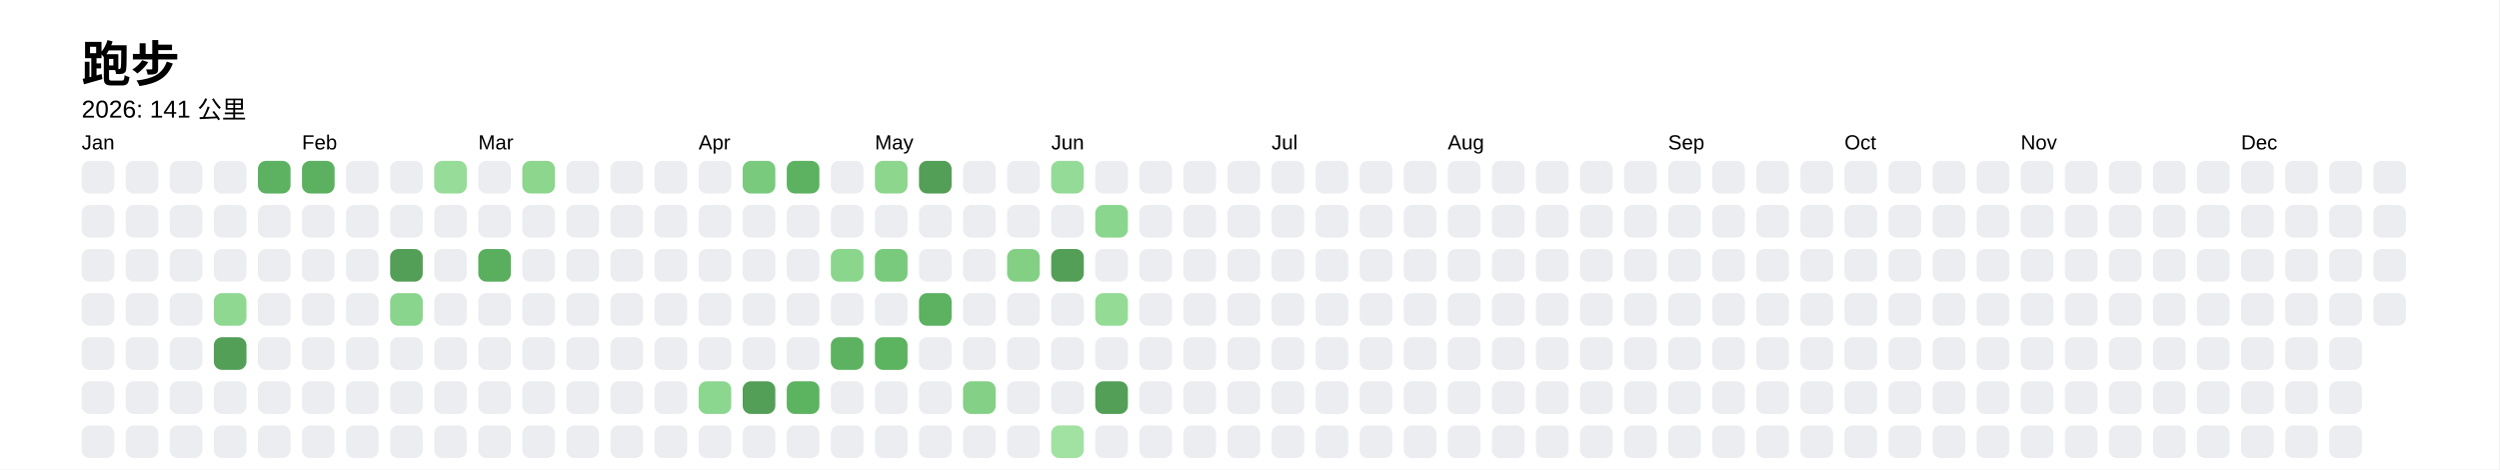
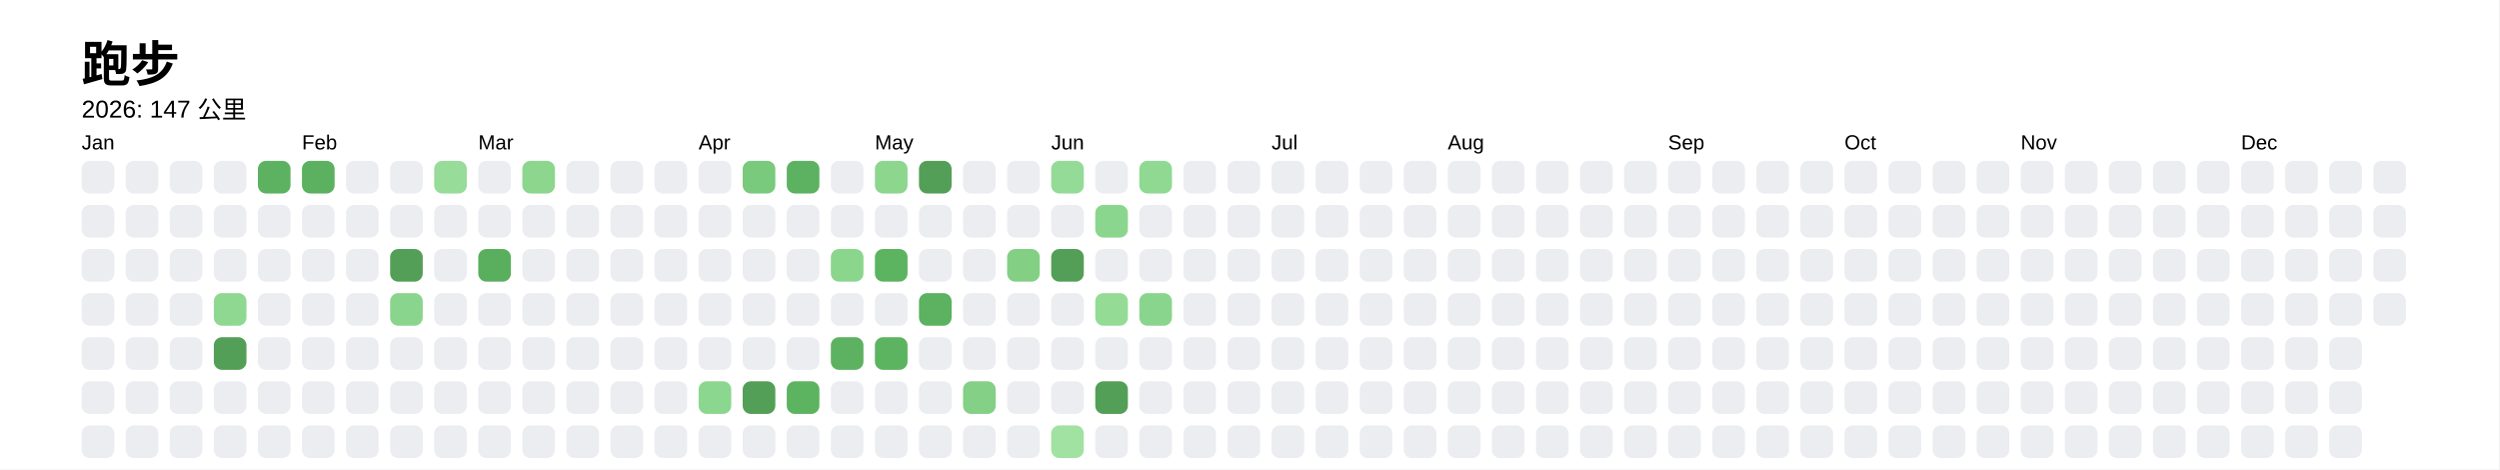
<svg xmlns="http://www.w3.org/2000/svg" baseProfile="full" height="57.5mm" version="1.1" viewBox="0,0,306.2,57.5" width="306.2mm">
  <defs />
  <rect fill="#FFFFFF" height="57.5" width="306.2" x="0" y="0" />
  <text fill="#000000" style="font-size:6px; font-family:Arial; font-weight:bold;" x="10" y="10">跑步</text>
-   <text fill="#000000" style="font-size:3px; font-family:Arial;" x="10" y="14.4">2026: 141 公里</text>
+   <text fill="#000000" style="font-size:3px; font-family:Arial;" x="10" y="14.4">2026: 147 公里</text>
  <text fill="#000000" style="font-size:2.5px; font-family:Arial" x="10" y="18.3">Jan</text>
  <rect fill="#EBEDF0" height="4" rx="1" ry="1" width="4" x="10" y="19.7" />
  <rect fill="#EBEDF0" height="4" rx="1" ry="1" width="4" x="10" y="25.1" />
  <rect fill="#EBEDF0" height="4" rx="1" ry="1" width="4" x="10" y="30.5" />
  <rect fill="#EBEDF0" height="4" rx="1" ry="1" width="4" x="10" y="35.9" />
  <rect fill="#EBEDF0" height="4" rx="1" ry="1" width="4" x="10" y="41.3" />
  <rect fill="#EBEDF0" height="4" rx="1" ry="1" width="4" x="10" y="46.7" />
  <rect fill="#EBEDF0" height="4" rx="1" ry="1" width="4" x="10" y="52.1" />
  <rect fill="#EBEDF0" height="4" rx="1" ry="1" width="4" x="15.4" y="19.7" />
  <rect fill="#EBEDF0" height="4" rx="1" ry="1" width="4" x="15.4" y="25.1" />
  <rect fill="#EBEDF0" height="4" rx="1" ry="1" width="4" x="15.4" y="30.5" />
  <rect fill="#EBEDF0" height="4" rx="1" ry="1" width="4" x="15.4" y="35.9" />
  <rect fill="#EBEDF0" height="4" rx="1" ry="1" width="4" x="15.4" y="41.3" />
  <rect fill="#EBEDF0" height="4" rx="1" ry="1" width="4" x="15.4" y="46.7" />
  <rect fill="#EBEDF0" height="4" rx="1" ry="1" width="4" x="15.4" y="52.1" />
  <rect fill="#EBEDF0" height="4" rx="1" ry="1" width="4" x="20.8" y="19.7" />
  <rect fill="#EBEDF0" height="4" rx="1" ry="1" width="4" x="20.8" y="25.1" />
  <rect fill="#EBEDF0" height="4" rx="1" ry="1" width="4" x="20.8" y="30.5" />
  <rect fill="#EBEDF0" height="4" rx="1" ry="1" width="4" x="20.8" y="35.9" />
  <rect fill="#EBEDF0" height="4" rx="1" ry="1" width="4" x="20.8" y="41.3" />
  <rect fill="#EBEDF0" height="4" rx="1" ry="1" width="4" x="20.8" y="46.7" />
  <rect fill="#EBEDF0" height="4" rx="1" ry="1" width="4" x="20.8" y="52.1" />
  <rect fill="#EBEDF0" height="4" rx="1" ry="1" width="4" x="26.2" y="19.7" />
  <rect fill="#EBEDF0" height="4" rx="1" ry="1" width="4" x="26.2" y="25.1" />
  <rect fill="#EBEDF0" height="4" rx="1" ry="1" width="4" x="26.2" y="30.5" />
  <rect fill="#8fd891" height="4" rx="1" ry="1" width="4" x="26.2" y="35.9" />
  <rect fill="#549F57" height="4" rx="1" ry="1" width="4" x="26.2" y="41.3" />
  <rect fill="#EBEDF0" height="4" rx="1" ry="1" width="4" x="26.2" y="46.7" />
  <rect fill="#EBEDF0" height="4" rx="1" ry="1" width="4" x="26.2" y="52.1" />
  <rect fill="#5cb260" height="4" rx="1" ry="1" width="4" x="31.6" y="19.7" />
  <rect fill="#EBEDF0" height="4" rx="1" ry="1" width="4" x="31.6" y="25.1" />
  <rect fill="#EBEDF0" height="4" rx="1" ry="1" width="4" x="31.6" y="30.5" />
  <rect fill="#EBEDF0" height="4" rx="1" ry="1" width="4" x="31.6" y="35.9" />
  <rect fill="#EBEDF0" height="4" rx="1" ry="1" width="4" x="31.6" y="41.3" />
  <rect fill="#EBEDF0" height="4" rx="1" ry="1" width="4" x="31.6" y="46.7" />
  <rect fill="#EBEDF0" height="4" rx="1" ry="1" width="4" x="31.6" y="52.1" />
  <text fill="#000000" style="font-size:2.5px; font-family:Arial" x="37.0" y="18.3">Feb</text>
  <rect fill="#5bb15f" height="4" rx="1" ry="1" width="4" x="37.0" y="19.7" />
  <rect fill="#EBEDF0" height="4" rx="1" ry="1" width="4" x="37.0" y="25.1" />
  <rect fill="#EBEDF0" height="4" rx="1" ry="1" width="4" x="37.0" y="30.5" />
  <rect fill="#EBEDF0" height="4" rx="1" ry="1" width="4" x="37.0" y="35.9" />
  <rect fill="#EBEDF0" height="4" rx="1" ry="1" width="4" x="37.0" y="41.3" />
  <rect fill="#EBEDF0" height="4" rx="1" ry="1" width="4" x="37.0" y="46.7" />
  <rect fill="#EBEDF0" height="4" rx="1" ry="1" width="4" x="37.0" y="52.1" />
  <rect fill="#EBEDF0" height="4" rx="1" ry="1" width="4" x="42.4" y="19.7" />
  <rect fill="#EBEDF0" height="4" rx="1" ry="1" width="4" x="42.4" y="25.1" />
  <rect fill="#EBEDF0" height="4" rx="1" ry="1" width="4" x="42.4" y="30.5" />
  <rect fill="#EBEDF0" height="4" rx="1" ry="1" width="4" x="42.4" y="35.9" />
  <rect fill="#EBEDF0" height="4" rx="1" ry="1" width="4" x="42.4" y="41.3" />
  <rect fill="#EBEDF0" height="4" rx="1" ry="1" width="4" x="42.4" y="46.7" />
  <rect fill="#EBEDF0" height="4" rx="1" ry="1" width="4" x="42.4" y="52.1" />
  <rect fill="#EBEDF0" height="4" rx="1" ry="1" width="4" x="47.8" y="19.7" />
  <rect fill="#EBEDF0" height="4" rx="1" ry="1" width="4" x="47.8" y="25.1" />
  <rect fill="#549F57" height="4" rx="1" ry="1" width="4" x="47.8" y="30.5" />
  <rect fill="#8ad58d" height="4" rx="1" ry="1" width="4" x="47.8" y="35.9" />
  <rect fill="#EBEDF0" height="4" rx="1" ry="1" width="4" x="47.8" y="41.3" />
  <rect fill="#EBEDF0" height="4" rx="1" ry="1" width="4" x="47.8" y="46.7" />
  <rect fill="#EBEDF0" height="4" rx="1" ry="1" width="4" x="47.8" y="52.1" />
  <rect fill="#97dc99" height="4" rx="1" ry="1" width="4" x="53.2" y="19.7" />
  <rect fill="#EBEDF0" height="4" rx="1" ry="1" width="4" x="53.2" y="25.1" />
  <rect fill="#EBEDF0" height="4" rx="1" ry="1" width="4" x="53.2" y="30.5" />
  <rect fill="#EBEDF0" height="4" rx="1" ry="1" width="4" x="53.2" y="35.9" />
  <rect fill="#EBEDF0" height="4" rx="1" ry="1" width="4" x="53.2" y="41.3" />
  <rect fill="#EBEDF0" height="4" rx="1" ry="1" width="4" x="53.2" y="46.7" />
  <rect fill="#EBEDF0" height="4" rx="1" ry="1" width="4" x="53.2" y="52.1" />
  <text fill="#000000" style="font-size:2.5px; font-family:Arial" x="58.6" y="18.3">Mar</text>
  <rect fill="#EBEDF0" height="4" rx="1" ry="1" width="4" x="58.6" y="19.7" />
  <rect fill="#EBEDF0" height="4" rx="1" ry="1" width="4" x="58.6" y="25.1" />
  <rect fill="#59af5d" height="4" rx="1" ry="1" width="4" x="58.6" y="30.5" />
  <rect fill="#EBEDF0" height="4" rx="1" ry="1" width="4" x="58.6" y="35.9" />
  <rect fill="#EBEDF0" height="4" rx="1" ry="1" width="4" x="58.6" y="41.3" />
  <rect fill="#EBEDF0" height="4" rx="1" ry="1" width="4" x="58.6" y="46.7" />
  <rect fill="#EBEDF0" height="4" rx="1" ry="1" width="4" x="58.6" y="52.1" />
  <rect fill="#8cd68e" height="4" rx="1" ry="1" width="4" x="64" y="19.7" />
  <rect fill="#EBEDF0" height="4" rx="1" ry="1" width="4" x="64" y="25.1" />
  <rect fill="#EBEDF0" height="4" rx="1" ry="1" width="4" x="64" y="30.5" />
  <rect fill="#EBEDF0" height="4" rx="1" ry="1" width="4" x="64" y="35.9" />
  <rect fill="#EBEDF0" height="4" rx="1" ry="1" width="4" x="64" y="41.3" />
  <rect fill="#EBEDF0" height="4" rx="1" ry="1" width="4" x="64" y="46.7" />
  <rect fill="#EBEDF0" height="4" rx="1" ry="1" width="4" x="64" y="52.1" />
  <rect fill="#EBEDF0" height="4" rx="1" ry="1" width="4" x="69.4" y="19.7" />
  <rect fill="#EBEDF0" height="4" rx="1" ry="1" width="4" x="69.4" y="25.1" />
  <rect fill="#EBEDF0" height="4" rx="1" ry="1" width="4" x="69.4" y="30.5" />
  <rect fill="#EBEDF0" height="4" rx="1" ry="1" width="4" x="69.4" y="35.9" />
  <rect fill="#EBEDF0" height="4" rx="1" ry="1" width="4" x="69.4" y="41.3" />
  <rect fill="#EBEDF0" height="4" rx="1" ry="1" width="4" x="69.4" y="46.7" />
  <rect fill="#EBEDF0" height="4" rx="1" ry="1" width="4" x="69.4" y="52.1" />
  <rect fill="#EBEDF0" height="4" rx="1" ry="1" width="4" x="74.8" y="19.7" />
  <rect fill="#EBEDF0" height="4" rx="1" ry="1" width="4" x="74.8" y="25.1" />
  <rect fill="#EBEDF0" height="4" rx="1" ry="1" width="4" x="74.8" y="30.5" />
  <rect fill="#EBEDF0" height="4" rx="1" ry="1" width="4" x="74.8" y="35.9" />
  <rect fill="#EBEDF0" height="4" rx="1" ry="1" width="4" x="74.8" y="41.3" />
  <rect fill="#EBEDF0" height="4" rx="1" ry="1" width="4" x="74.8" y="46.7" />
  <rect fill="#EBEDF0" height="4" rx="1" ry="1" width="4" x="74.8" y="52.1" />
  <rect fill="#EBEDF0" height="4" rx="1" ry="1" width="4" x="80.2" y="19.7" />
  <rect fill="#EBEDF0" height="4" rx="1" ry="1" width="4" x="80.2" y="25.1" />
  <rect fill="#EBEDF0" height="4" rx="1" ry="1" width="4" x="80.2" y="30.5" />
  <rect fill="#EBEDF0" height="4" rx="1" ry="1" width="4" x="80.2" y="35.9" />
  <rect fill="#EBEDF0" height="4" rx="1" ry="1" width="4" x="80.2" y="41.3" />
  <rect fill="#EBEDF0" height="4" rx="1" ry="1" width="4" x="80.2" y="46.7" />
  <rect fill="#EBEDF0" height="4" rx="1" ry="1" width="4" x="80.2" y="52.1" />
  <text fill="#000000" style="font-size:2.5px; font-family:Arial" x="85.6" y="18.3">Apr</text>
  <rect fill="#EBEDF0" height="4" rx="1" ry="1" width="4" x="85.6" y="19.7" />
  <rect fill="#EBEDF0" height="4" rx="1" ry="1" width="4" x="85.6" y="25.1" />
  <rect fill="#EBEDF0" height="4" rx="1" ry="1" width="4" x="85.6" y="30.5" />
  <rect fill="#EBEDF0" height="4" rx="1" ry="1" width="4" x="85.6" y="35.9" />
  <rect fill="#EBEDF0" height="4" rx="1" ry="1" width="4" x="85.6" y="41.3" />
  <rect fill="#8cd78f" height="4" rx="1" ry="1" width="4" x="85.6" y="46.7" />
  <rect fill="#EBEDF0" height="4" rx="1" ry="1" width="4" x="85.6" y="52.1" />
  <rect fill="#79ca7c" height="4" rx="1" ry="1" width="4" x="91" y="19.7" />
  <rect fill="#EBEDF0" height="4" rx="1" ry="1" width="4" x="91" y="25.1" />
  <rect fill="#EBEDF0" height="4" rx="1" ry="1" width="4" x="91" y="30.5" />
  <rect fill="#EBEDF0" height="4" rx="1" ry="1" width="4" x="91" y="35.9" />
  <rect fill="#EBEDF0" height="4" rx="1" ry="1" width="4" x="91" y="41.3" />
  <rect fill="#549F57" height="4" rx="1" ry="1" width="4" x="91" y="46.7" />
  <rect fill="#EBEDF0" height="4" rx="1" ry="1" width="4" x="91" y="52.1" />
  <rect fill="#5cb260" height="4" rx="1" ry="1" width="4" x="96.4" y="19.7" />
  <rect fill="#EBEDF0" height="4" rx="1" ry="1" width="4" x="96.4" y="25.1" />
  <rect fill="#EBEDF0" height="4" rx="1" ry="1" width="4" x="96.4" y="30.5" />
  <rect fill="#EBEDF0" height="4" rx="1" ry="1" width="4" x="96.4" y="35.9" />
  <rect fill="#EBEDF0" height="4" rx="1" ry="1" width="4" x="96.4" y="41.3" />
  <rect fill="#5cb360" height="4" rx="1" ry="1" width="4" x="96.4" y="46.7" />
  <rect fill="#EBEDF0" height="4" rx="1" ry="1" width="4" x="96.4" y="52.1" />
  <rect fill="#EBEDF0" height="4" rx="1" ry="1" width="4" x="101.8" y="19.7" />
  <rect fill="#EBEDF0" height="4" rx="1" ry="1" width="4" x="101.8" y="25.1" />
  <rect fill="#8bd68d" height="4" rx="1" ry="1" width="4" x="101.8" y="30.5" />
  <rect fill="#EBEDF0" height="4" rx="1" ry="1" width="4" x="101.8" y="35.9" />
  <rect fill="#5cb260" height="4" rx="1" ry="1" width="4" x="101.8" y="41.3" />
  <rect fill="#EBEDF0" height="4" rx="1" ry="1" width="4" x="101.8" y="46.7" />
  <rect fill="#EBEDF0" height="4" rx="1" ry="1" width="4" x="101.8" y="52.1" />
  <text fill="#000000" style="font-size:2.5px; font-family:Arial" x="107.2" y="18.3">May</text>
  <rect fill="#8cd68e" height="4" rx="1" ry="1" width="4" x="107.2" y="19.7" />
  <rect fill="#EBEDF0" height="4" rx="1" ry="1" width="4" x="107.2" y="25.1" />
-   <rect fill="#79ca7c" height="4" rx="1" ry="1" width="4" x="107.2" y="30.5" />
+   <rect fill="#5cb360" height="4" rx="1" ry="1" width="4" x="107.2" y="30.5" />
  <rect fill="#EBEDF0" height="4" rx="1" ry="1" width="4" x="107.2" y="35.9" />
  <rect fill="#5cb360" height="4" rx="1" ry="1" width="4" x="107.2" y="41.3" />
  <rect fill="#EBEDF0" height="4" rx="1" ry="1" width="4" x="107.2" y="46.7" />
  <rect fill="#EBEDF0" height="4" rx="1" ry="1" width="4" x="107.2" y="52.1" />
  <rect fill="#549F57" height="4" rx="1" ry="1" width="4" x="112.6" y="19.7" />
  <rect fill="#EBEDF0" height="4" rx="1" ry="1" width="4" x="112.6" y="25.1" />
  <rect fill="#EBEDF0" height="4" rx="1" ry="1" width="4" x="112.6" y="30.5" />
  <rect fill="#5cb260" height="4" rx="1" ry="1" width="4" x="112.6" y="35.9" />
  <rect fill="#EBEDF0" height="4" rx="1" ry="1" width="4" x="112.6" y="41.3" />
  <rect fill="#EBEDF0" height="4" rx="1" ry="1" width="4" x="112.6" y="46.7" />
  <rect fill="#EBEDF0" height="4" rx="1" ry="1" width="4" x="112.6" y="52.1" />
  <rect fill="#EBEDF0" height="4" rx="1" ry="1" width="4" x="118" y="19.7" />
  <rect fill="#EBEDF0" height="4" rx="1" ry="1" width="4" x="118" y="25.1" />
  <rect fill="#EBEDF0" height="4" rx="1" ry="1" width="4" x="118" y="30.5" />
  <rect fill="#EBEDF0" height="4" rx="1" ry="1" width="4" x="118" y="35.9" />
  <rect fill="#EBEDF0" height="4" rx="1" ry="1" width="4" x="118" y="41.3" />
  <rect fill="#83d086" height="4" rx="1" ry="1" width="4" x="118" y="46.7" />
  <rect fill="#EBEDF0" height="4" rx="1" ry="1" width="4" x="118" y="52.1" />
  <rect fill="#EBEDF0" height="4" rx="1" ry="1" width="4" x="123.4" y="19.7" />
  <rect fill="#EBEDF0" height="4" rx="1" ry="1" width="4" x="123.4" y="25.1" />
  <rect fill="#83d085" height="4" rx="1" ry="1" width="4" x="123.4" y="30.5" />
  <rect fill="#EBEDF0" height="4" rx="1" ry="1" width="4" x="123.4" y="35.9" />
  <rect fill="#EBEDF0" height="4" rx="1" ry="1" width="4" x="123.4" y="41.3" />
  <rect fill="#EBEDF0" height="4" rx="1" ry="1" width="4" x="123.4" y="46.7" />
  <rect fill="#EBEDF0" height="4" rx="1" ry="1" width="4" x="123.4" y="52.1" />
  <text fill="#000000" style="font-size:2.5px; font-family:Arial" x="128.8" y="18.3">Jun</text>
  <rect fill="#94db97" height="4" rx="1" ry="1" width="4" x="128.8" y="19.7" />
  <rect fill="#EBEDF0" height="4" rx="1" ry="1" width="4" x="128.8" y="25.1" />
  <rect fill="#549F57" height="4" rx="1" ry="1" width="4" x="128.8" y="30.5" />
  <rect fill="#EBEDF0" height="4" rx="1" ry="1" width="4" x="128.8" y="35.9" />
  <rect fill="#EBEDF0" height="4" rx="1" ry="1" width="4" x="128.8" y="41.3" />
  <rect fill="#EBEDF0" height="4" rx="1" ry="1" width="4" x="128.8" y="46.7" />
  <rect fill="#a1e2a3" height="4" rx="1" ry="1" width="4" x="128.8" y="52.1" />
  <rect fill="#EBEDF0" height="4" rx="1" ry="1" width="4" x="134.2" y="19.7" />
  <rect fill="#8bd68e" height="4" rx="1" ry="1" width="4" x="134.2" y="25.1" />
  <rect fill="#EBEDF0" height="4" rx="1" ry="1" width="4" x="134.2" y="30.5" />
  <rect fill="#94db96" height="4" rx="1" ry="1" width="4" x="134.2" y="35.9" />
  <rect fill="#EBEDF0" height="4" rx="1" ry="1" width="4" x="134.2" y="41.3" />
  <rect fill="#549F57" height="4" rx="1" ry="1" width="4" x="134.2" y="46.7" />
  <rect fill="#EBEDF0" height="4" rx="1" ry="1" width="4" x="134.2" y="52.1" />
-   <rect fill="#EBEDF0" height="4" rx="1" ry="1" width="4" x="139.6" y="19.7" />
+   <rect fill="#90d992" height="4" rx="1" ry="1" width="4" x="139.6" y="19.7" />
  <rect fill="#EBEDF0" height="4" rx="1" ry="1" width="4" x="139.6" y="25.1" />
  <rect fill="#EBEDF0" height="4" rx="1" ry="1" width="4" x="139.6" y="30.5" />
-   <rect fill="#EBEDF0" height="4" rx="1" ry="1" width="4" x="139.6" y="35.9" />
+   <rect fill="#8ad58d" height="4" rx="1" ry="1" width="4" x="139.6" y="35.9" />
  <rect fill="#EBEDF0" height="4" rx="1" ry="1" width="4" x="139.6" y="41.3" />
  <rect fill="#EBEDF0" height="4" rx="1" ry="1" width="4" x="139.6" y="46.7" />
  <rect fill="#EBEDF0" height="4" rx="1" ry="1" width="4" x="139.6" y="52.1" />
  <rect fill="#EBEDF0" height="4" rx="1" ry="1" width="4" x="145" y="19.7" />
  <rect fill="#EBEDF0" height="4" rx="1" ry="1" width="4" x="145" y="25.1" />
  <rect fill="#EBEDF0" height="4" rx="1" ry="1" width="4" x="145" y="30.5" />
  <rect fill="#EBEDF0" height="4" rx="1" ry="1" width="4" x="145" y="35.9" />
  <rect fill="#EBEDF0" height="4" rx="1" ry="1" width="4" x="145" y="41.3" />
  <rect fill="#EBEDF0" height="4" rx="1" ry="1" width="4" x="145" y="46.7" />
  <rect fill="#EBEDF0" height="4" rx="1" ry="1" width="4" x="145" y="52.1" />
  <rect fill="#EBEDF0" height="4" rx="1" ry="1" width="4" x="150.4" y="19.7" />
  <rect fill="#EBEDF0" height="4" rx="1" ry="1" width="4" x="150.4" y="25.1" />
  <rect fill="#EBEDF0" height="4" rx="1" ry="1" width="4" x="150.4" y="30.5" />
  <rect fill="#EBEDF0" height="4" rx="1" ry="1" width="4" x="150.4" y="35.9" />
  <rect fill="#EBEDF0" height="4" rx="1" ry="1" width="4" x="150.4" y="41.3" />
  <rect fill="#EBEDF0" height="4" rx="1" ry="1" width="4" x="150.4" y="46.7" />
  <rect fill="#EBEDF0" height="4" rx="1" ry="1" width="4" x="150.4" y="52.1" />
  <text fill="#000000" style="font-size:2.5px; font-family:Arial" x="155.8" y="18.3">Jul</text>
  <rect fill="#EBEDF0" height="4" rx="1" ry="1" width="4" x="155.8" y="19.7" />
  <rect fill="#EBEDF0" height="4" rx="1" ry="1" width="4" x="155.8" y="25.1" />
  <rect fill="#EBEDF0" height="4" rx="1" ry="1" width="4" x="155.8" y="30.5" />
  <rect fill="#EBEDF0" height="4" rx="1" ry="1" width="4" x="155.8" y="35.9" />
  <rect fill="#EBEDF0" height="4" rx="1" ry="1" width="4" x="155.8" y="41.3" />
  <rect fill="#EBEDF0" height="4" rx="1" ry="1" width="4" x="155.8" y="46.7" />
  <rect fill="#EBEDF0" height="4" rx="1" ry="1" width="4" x="155.8" y="52.1" />
  <rect fill="#EBEDF0" height="4" rx="1" ry="1" width="4" x="161.2" y="19.7" />
  <rect fill="#EBEDF0" height="4" rx="1" ry="1" width="4" x="161.2" y="25.1" />
  <rect fill="#EBEDF0" height="4" rx="1" ry="1" width="4" x="161.2" y="30.5" />
  <rect fill="#EBEDF0" height="4" rx="1" ry="1" width="4" x="161.2" y="35.9" />
  <rect fill="#EBEDF0" height="4" rx="1" ry="1" width="4" x="161.2" y="41.3" />
  <rect fill="#EBEDF0" height="4" rx="1" ry="1" width="4" x="161.2" y="46.7" />
  <rect fill="#EBEDF0" height="4" rx="1" ry="1" width="4" x="161.2" y="52.1" />
  <rect fill="#EBEDF0" height="4" rx="1" ry="1" width="4" x="166.6" y="19.7" />
  <rect fill="#EBEDF0" height="4" rx="1" ry="1" width="4" x="166.6" y="25.1" />
  <rect fill="#EBEDF0" height="4" rx="1" ry="1" width="4" x="166.6" y="30.5" />
  <rect fill="#EBEDF0" height="4" rx="1" ry="1" width="4" x="166.6" y="35.9" />
  <rect fill="#EBEDF0" height="4" rx="1" ry="1" width="4" x="166.6" y="41.3" />
  <rect fill="#EBEDF0" height="4" rx="1" ry="1" width="4" x="166.6" y="46.7" />
  <rect fill="#EBEDF0" height="4" rx="1" ry="1" width="4" x="166.6" y="52.1" />
  <rect fill="#EBEDF0" height="4" rx="1" ry="1" width="4" x="172" y="19.7" />
  <rect fill="#EBEDF0" height="4" rx="1" ry="1" width="4" x="172" y="25.1" />
  <rect fill="#EBEDF0" height="4" rx="1" ry="1" width="4" x="172" y="30.5" />
  <rect fill="#EBEDF0" height="4" rx="1" ry="1" width="4" x="172" y="35.9" />
  <rect fill="#EBEDF0" height="4" rx="1" ry="1" width="4" x="172" y="41.3" />
  <rect fill="#EBEDF0" height="4" rx="1" ry="1" width="4" x="172" y="46.7" />
  <rect fill="#EBEDF0" height="4" rx="1" ry="1" width="4" x="172" y="52.1" />
  <text fill="#000000" style="font-size:2.5px; font-family:Arial" x="177.4" y="18.3">Aug</text>
  <rect fill="#EBEDF0" height="4" rx="1" ry="1" width="4" x="177.4" y="19.7" />
  <rect fill="#EBEDF0" height="4" rx="1" ry="1" width="4" x="177.4" y="25.1" />
  <rect fill="#EBEDF0" height="4" rx="1" ry="1" width="4" x="177.4" y="30.5" />
  <rect fill="#EBEDF0" height="4" rx="1" ry="1" width="4" x="177.4" y="35.9" />
  <rect fill="#EBEDF0" height="4" rx="1" ry="1" width="4" x="177.4" y="41.3" />
  <rect fill="#EBEDF0" height="4" rx="1" ry="1" width="4" x="177.4" y="46.7" />
  <rect fill="#EBEDF0" height="4" rx="1" ry="1" width="4" x="177.4" y="52.1" />
  <rect fill="#EBEDF0" height="4" rx="1" ry="1" width="4" x="182.8" y="19.7" />
  <rect fill="#EBEDF0" height="4" rx="1" ry="1" width="4" x="182.8" y="25.1" />
  <rect fill="#EBEDF0" height="4" rx="1" ry="1" width="4" x="182.8" y="30.5" />
  <rect fill="#EBEDF0" height="4" rx="1" ry="1" width="4" x="182.8" y="35.9" />
  <rect fill="#EBEDF0" height="4" rx="1" ry="1" width="4" x="182.8" y="41.3" />
  <rect fill="#EBEDF0" height="4" rx="1" ry="1" width="4" x="182.8" y="46.7" />
  <rect fill="#EBEDF0" height="4" rx="1" ry="1" width="4" x="182.8" y="52.1" />
  <rect fill="#EBEDF0" height="4" rx="1" ry="1" width="4" x="188.2" y="19.7" />
  <rect fill="#EBEDF0" height="4" rx="1" ry="1" width="4" x="188.2" y="25.1" />
  <rect fill="#EBEDF0" height="4" rx="1" ry="1" width="4" x="188.2" y="30.5" />
  <rect fill="#EBEDF0" height="4" rx="1" ry="1" width="4" x="188.2" y="35.9" />
  <rect fill="#EBEDF0" height="4" rx="1" ry="1" width="4" x="188.2" y="41.3" />
  <rect fill="#EBEDF0" height="4" rx="1" ry="1" width="4" x="188.2" y="46.7" />
  <rect fill="#EBEDF0" height="4" rx="1" ry="1" width="4" x="188.2" y="52.1" />
  <rect fill="#EBEDF0" height="4" rx="1" ry="1" width="4" x="193.6" y="19.7" />
  <rect fill="#EBEDF0" height="4" rx="1" ry="1" width="4" x="193.6" y="25.1" />
  <rect fill="#EBEDF0" height="4" rx="1" ry="1" width="4" x="193.6" y="30.5" />
  <rect fill="#EBEDF0" height="4" rx="1" ry="1" width="4" x="193.6" y="35.9" />
  <rect fill="#EBEDF0" height="4" rx="1" ry="1" width="4" x="193.6" y="41.3" />
  <rect fill="#EBEDF0" height="4" rx="1" ry="1" width="4" x="193.6" y="46.7" />
  <rect fill="#EBEDF0" height="4" rx="1" ry="1" width="4" x="193.6" y="52.1" />
  <rect fill="#EBEDF0" height="4" rx="1" ry="1" width="4" x="199" y="19.7" />
  <rect fill="#EBEDF0" height="4" rx="1" ry="1" width="4" x="199" y="25.1" />
  <rect fill="#EBEDF0" height="4" rx="1" ry="1" width="4" x="199" y="30.5" />
  <rect fill="#EBEDF0" height="4" rx="1" ry="1" width="4" x="199" y="35.9" />
  <rect fill="#EBEDF0" height="4" rx="1" ry="1" width="4" x="199" y="41.3" />
  <rect fill="#EBEDF0" height="4" rx="1" ry="1" width="4" x="199" y="46.7" />
  <rect fill="#EBEDF0" height="4" rx="1" ry="1" width="4" x="199" y="52.1" />
  <text fill="#000000" style="font-size:2.5px; font-family:Arial" x="204.4" y="18.3">Sep</text>
  <rect fill="#EBEDF0" height="4" rx="1" ry="1" width="4" x="204.4" y="19.7" />
  <rect fill="#EBEDF0" height="4" rx="1" ry="1" width="4" x="204.4" y="25.1" />
  <rect fill="#EBEDF0" height="4" rx="1" ry="1" width="4" x="204.4" y="30.5" />
  <rect fill="#EBEDF0" height="4" rx="1" ry="1" width="4" x="204.4" y="35.9" />
  <rect fill="#EBEDF0" height="4" rx="1" ry="1" width="4" x="204.4" y="41.3" />
  <rect fill="#EBEDF0" height="4" rx="1" ry="1" width="4" x="204.4" y="46.7" />
  <rect fill="#EBEDF0" height="4" rx="1" ry="1" width="4" x="204.4" y="52.1" />
  <rect fill="#EBEDF0" height="4" rx="1" ry="1" width="4" x="209.8" y="19.7" />
  <rect fill="#EBEDF0" height="4" rx="1" ry="1" width="4" x="209.8" y="25.1" />
  <rect fill="#EBEDF0" height="4" rx="1" ry="1" width="4" x="209.8" y="30.5" />
  <rect fill="#EBEDF0" height="4" rx="1" ry="1" width="4" x="209.8" y="35.9" />
  <rect fill="#EBEDF0" height="4" rx="1" ry="1" width="4" x="209.8" y="41.3" />
  <rect fill="#EBEDF0" height="4" rx="1" ry="1" width="4" x="209.8" y="46.7" />
  <rect fill="#EBEDF0" height="4" rx="1" ry="1" width="4" x="209.8" y="52.1" />
  <rect fill="#EBEDF0" height="4" rx="1" ry="1" width="4" x="215.2" y="19.7" />
  <rect fill="#EBEDF0" height="4" rx="1" ry="1" width="4" x="215.2" y="25.1" />
  <rect fill="#EBEDF0" height="4" rx="1" ry="1" width="4" x="215.2" y="30.5" />
  <rect fill="#EBEDF0" height="4" rx="1" ry="1" width="4" x="215.2" y="35.9" />
  <rect fill="#EBEDF0" height="4" rx="1" ry="1" width="4" x="215.2" y="41.3" />
  <rect fill="#EBEDF0" height="4" rx="1" ry="1" width="4" x="215.2" y="46.7" />
  <rect fill="#EBEDF0" height="4" rx="1" ry="1" width="4" x="215.2" y="52.1" />
  <rect fill="#EBEDF0" height="4" rx="1" ry="1" width="4" x="220.6" y="19.7" />
  <rect fill="#EBEDF0" height="4" rx="1" ry="1" width="4" x="220.6" y="25.1" />
  <rect fill="#EBEDF0" height="4" rx="1" ry="1" width="4" x="220.6" y="30.5" />
  <rect fill="#EBEDF0" height="4" rx="1" ry="1" width="4" x="220.6" y="35.9" />
  <rect fill="#EBEDF0" height="4" rx="1" ry="1" width="4" x="220.6" y="41.3" />
  <rect fill="#EBEDF0" height="4" rx="1" ry="1" width="4" x="220.6" y="46.7" />
  <rect fill="#EBEDF0" height="4" rx="1" ry="1" width="4" x="220.6" y="52.1" />
  <text fill="#000000" style="font-size:2.5px; font-family:Arial" x="226" y="18.3">Oct</text>
  <rect fill="#EBEDF0" height="4" rx="1" ry="1" width="4" x="226" y="19.7" />
  <rect fill="#EBEDF0" height="4" rx="1" ry="1" width="4" x="226" y="25.1" />
  <rect fill="#EBEDF0" height="4" rx="1" ry="1" width="4" x="226" y="30.5" />
  <rect fill="#EBEDF0" height="4" rx="1" ry="1" width="4" x="226" y="35.9" />
  <rect fill="#EBEDF0" height="4" rx="1" ry="1" width="4" x="226" y="41.3" />
  <rect fill="#EBEDF0" height="4" rx="1" ry="1" width="4" x="226" y="46.7" />
  <rect fill="#EBEDF0" height="4" rx="1" ry="1" width="4" x="226" y="52.1" />
  <rect fill="#EBEDF0" height="4" rx="1" ry="1" width="4" x="231.4" y="19.7" />
  <rect fill="#EBEDF0" height="4" rx="1" ry="1" width="4" x="231.4" y="25.1" />
  <rect fill="#EBEDF0" height="4" rx="1" ry="1" width="4" x="231.4" y="30.5" />
  <rect fill="#EBEDF0" height="4" rx="1" ry="1" width="4" x="231.4" y="35.9" />
  <rect fill="#EBEDF0" height="4" rx="1" ry="1" width="4" x="231.4" y="41.3" />
  <rect fill="#EBEDF0" height="4" rx="1" ry="1" width="4" x="231.4" y="46.7" />
  <rect fill="#EBEDF0" height="4" rx="1" ry="1" width="4" x="231.4" y="52.1" />
  <rect fill="#EBEDF0" height="4" rx="1" ry="1" width="4" x="236.8" y="19.7" />
  <rect fill="#EBEDF0" height="4" rx="1" ry="1" width="4" x="236.8" y="25.1" />
  <rect fill="#EBEDF0" height="4" rx="1" ry="1" width="4" x="236.8" y="30.5" />
  <rect fill="#EBEDF0" height="4" rx="1" ry="1" width="4" x="236.8" y="35.9" />
  <rect fill="#EBEDF0" height="4" rx="1" ry="1" width="4" x="236.8" y="41.3" />
  <rect fill="#EBEDF0" height="4" rx="1" ry="1" width="4" x="236.8" y="46.7" />
  <rect fill="#EBEDF0" height="4" rx="1" ry="1" width="4" x="236.8" y="52.1" />
  <rect fill="#EBEDF0" height="4" rx="1" ry="1" width="4" x="242.2" y="19.7" />
  <rect fill="#EBEDF0" height="4" rx="1" ry="1" width="4" x="242.2" y="25.1" />
  <rect fill="#EBEDF0" height="4" rx="1" ry="1" width="4" x="242.2" y="30.5" />
  <rect fill="#EBEDF0" height="4" rx="1" ry="1" width="4" x="242.2" y="35.9" />
  <rect fill="#EBEDF0" height="4" rx="1" ry="1" width="4" x="242.2" y="41.3" />
  <rect fill="#EBEDF0" height="4" rx="1" ry="1" width="4" x="242.2" y="46.7" />
  <rect fill="#EBEDF0" height="4" rx="1" ry="1" width="4" x="242.2" y="52.1" />
  <text fill="#000000" style="font-size:2.5px; font-family:Arial" x="247.6" y="18.3">Nov</text>
  <rect fill="#EBEDF0" height="4" rx="1" ry="1" width="4" x="247.6" y="19.7" />
  <rect fill="#EBEDF0" height="4" rx="1" ry="1" width="4" x="247.6" y="25.1" />
  <rect fill="#EBEDF0" height="4" rx="1" ry="1" width="4" x="247.6" y="30.5" />
  <rect fill="#EBEDF0" height="4" rx="1" ry="1" width="4" x="247.6" y="35.9" />
  <rect fill="#EBEDF0" height="4" rx="1" ry="1" width="4" x="247.6" y="41.3" />
  <rect fill="#EBEDF0" height="4" rx="1" ry="1" width="4" x="247.6" y="46.7" />
  <rect fill="#EBEDF0" height="4" rx="1" ry="1" width="4" x="247.6" y="52.1" />
  <rect fill="#EBEDF0" height="4" rx="1" ry="1" width="4" x="253" y="19.7" />
  <rect fill="#EBEDF0" height="4" rx="1" ry="1" width="4" x="253" y="25.1" />
  <rect fill="#EBEDF0" height="4" rx="1" ry="1" width="4" x="253" y="30.5" />
  <rect fill="#EBEDF0" height="4" rx="1" ry="1" width="4" x="253" y="35.9" />
  <rect fill="#EBEDF0" height="4" rx="1" ry="1" width="4" x="253" y="41.3" />
  <rect fill="#EBEDF0" height="4" rx="1" ry="1" width="4" x="253" y="46.7" />
  <rect fill="#EBEDF0" height="4" rx="1" ry="1" width="4" x="253" y="52.1" />
  <rect fill="#EBEDF0" height="4" rx="1" ry="1" width="4" x="258.4" y="19.7" />
  <rect fill="#EBEDF0" height="4" rx="1" ry="1" width="4" x="258.4" y="25.1" />
  <rect fill="#EBEDF0" height="4" rx="1" ry="1" width="4" x="258.4" y="30.5" />
  <rect fill="#EBEDF0" height="4" rx="1" ry="1" width="4" x="258.4" y="35.9" />
  <rect fill="#EBEDF0" height="4" rx="1" ry="1" width="4" x="258.4" y="41.3" />
  <rect fill="#EBEDF0" height="4" rx="1" ry="1" width="4" x="258.4" y="46.7" />
  <rect fill="#EBEDF0" height="4" rx="1" ry="1" width="4" x="258.4" y="52.1" />
  <rect fill="#EBEDF0" height="4" rx="1" ry="1" width="4" x="263.8" y="19.7" />
  <rect fill="#EBEDF0" height="4" rx="1" ry="1" width="4" x="263.8" y="25.1" />
  <rect fill="#EBEDF0" height="4" rx="1" ry="1" width="4" x="263.8" y="30.5" />
  <rect fill="#EBEDF0" height="4" rx="1" ry="1" width="4" x="263.8" y="35.9" />
  <rect fill="#EBEDF0" height="4" rx="1" ry="1" width="4" x="263.8" y="41.3" />
  <rect fill="#EBEDF0" height="4" rx="1" ry="1" width="4" x="263.8" y="46.7" />
  <rect fill="#EBEDF0" height="4" rx="1" ry="1" width="4" x="263.8" y="52.1" />
  <rect fill="#EBEDF0" height="4" rx="1" ry="1" width="4" x="269.2" y="19.7" />
  <rect fill="#EBEDF0" height="4" rx="1" ry="1" width="4" x="269.2" y="25.1" />
  <rect fill="#EBEDF0" height="4" rx="1" ry="1" width="4" x="269.2" y="30.5" />
  <rect fill="#EBEDF0" height="4" rx="1" ry="1" width="4" x="269.2" y="35.9" />
  <rect fill="#EBEDF0" height="4" rx="1" ry="1" width="4" x="269.2" y="41.3" />
  <rect fill="#EBEDF0" height="4" rx="1" ry="1" width="4" x="269.2" y="46.7" />
  <rect fill="#EBEDF0" height="4" rx="1" ry="1" width="4" x="269.2" y="52.1" />
  <text fill="#000000" style="font-size:2.5px; font-family:Arial" x="274.6" y="18.3">Dec</text>
  <rect fill="#EBEDF0" height="4" rx="1" ry="1" width="4" x="274.6" y="19.7" />
  <rect fill="#EBEDF0" height="4" rx="1" ry="1" width="4" x="274.6" y="25.1" />
  <rect fill="#EBEDF0" height="4" rx="1" ry="1" width="4" x="274.6" y="30.5" />
  <rect fill="#EBEDF0" height="4" rx="1" ry="1" width="4" x="274.6" y="35.9" />
  <rect fill="#EBEDF0" height="4" rx="1" ry="1" width="4" x="274.6" y="41.3" />
  <rect fill="#EBEDF0" height="4" rx="1" ry="1" width="4" x="274.6" y="46.7" />
  <rect fill="#EBEDF0" height="4" rx="1" ry="1" width="4" x="274.6" y="52.1" />
  <rect fill="#EBEDF0" height="4" rx="1" ry="1" width="4" x="280" y="19.7" />
  <rect fill="#EBEDF0" height="4" rx="1" ry="1" width="4" x="280" y="25.1" />
  <rect fill="#EBEDF0" height="4" rx="1" ry="1" width="4" x="280" y="30.5" />
  <rect fill="#EBEDF0" height="4" rx="1" ry="1" width="4" x="280" y="35.9" />
  <rect fill="#EBEDF0" height="4" rx="1" ry="1" width="4" x="280" y="41.3" />
  <rect fill="#EBEDF0" height="4" rx="1" ry="1" width="4" x="280" y="46.7" />
  <rect fill="#EBEDF0" height="4" rx="1" ry="1" width="4" x="280" y="52.1" />
  <rect fill="#EBEDF0" height="4" rx="1" ry="1" width="4" x="285.4" y="19.7" />
  <rect fill="#EBEDF0" height="4" rx="1" ry="1" width="4" x="285.4" y="25.1" />
  <rect fill="#EBEDF0" height="4" rx="1" ry="1" width="4" x="285.4" y="30.5" />
  <rect fill="#EBEDF0" height="4" rx="1" ry="1" width="4" x="285.4" y="35.9" />
  <rect fill="#EBEDF0" height="4" rx="1" ry="1" width="4" x="285.4" y="41.3" />
  <rect fill="#EBEDF0" height="4" rx="1" ry="1" width="4" x="285.4" y="46.7" />
  <rect fill="#EBEDF0" height="4" rx="1" ry="1" width="4" x="285.4" y="52.1" />
  <rect fill="#EBEDF0" height="4" rx="1" ry="1" width="4" x="290.8" y="19.7" />
  <rect fill="#EBEDF0" height="4" rx="1" ry="1" width="4" x="290.8" y="25.1" />
  <rect fill="#EBEDF0" height="4" rx="1" ry="1" width="4" x="290.8" y="30.5" />
  <rect fill="#EBEDF0" height="4" rx="1" ry="1" width="4" x="290.8" y="35.9" />
</svg>
